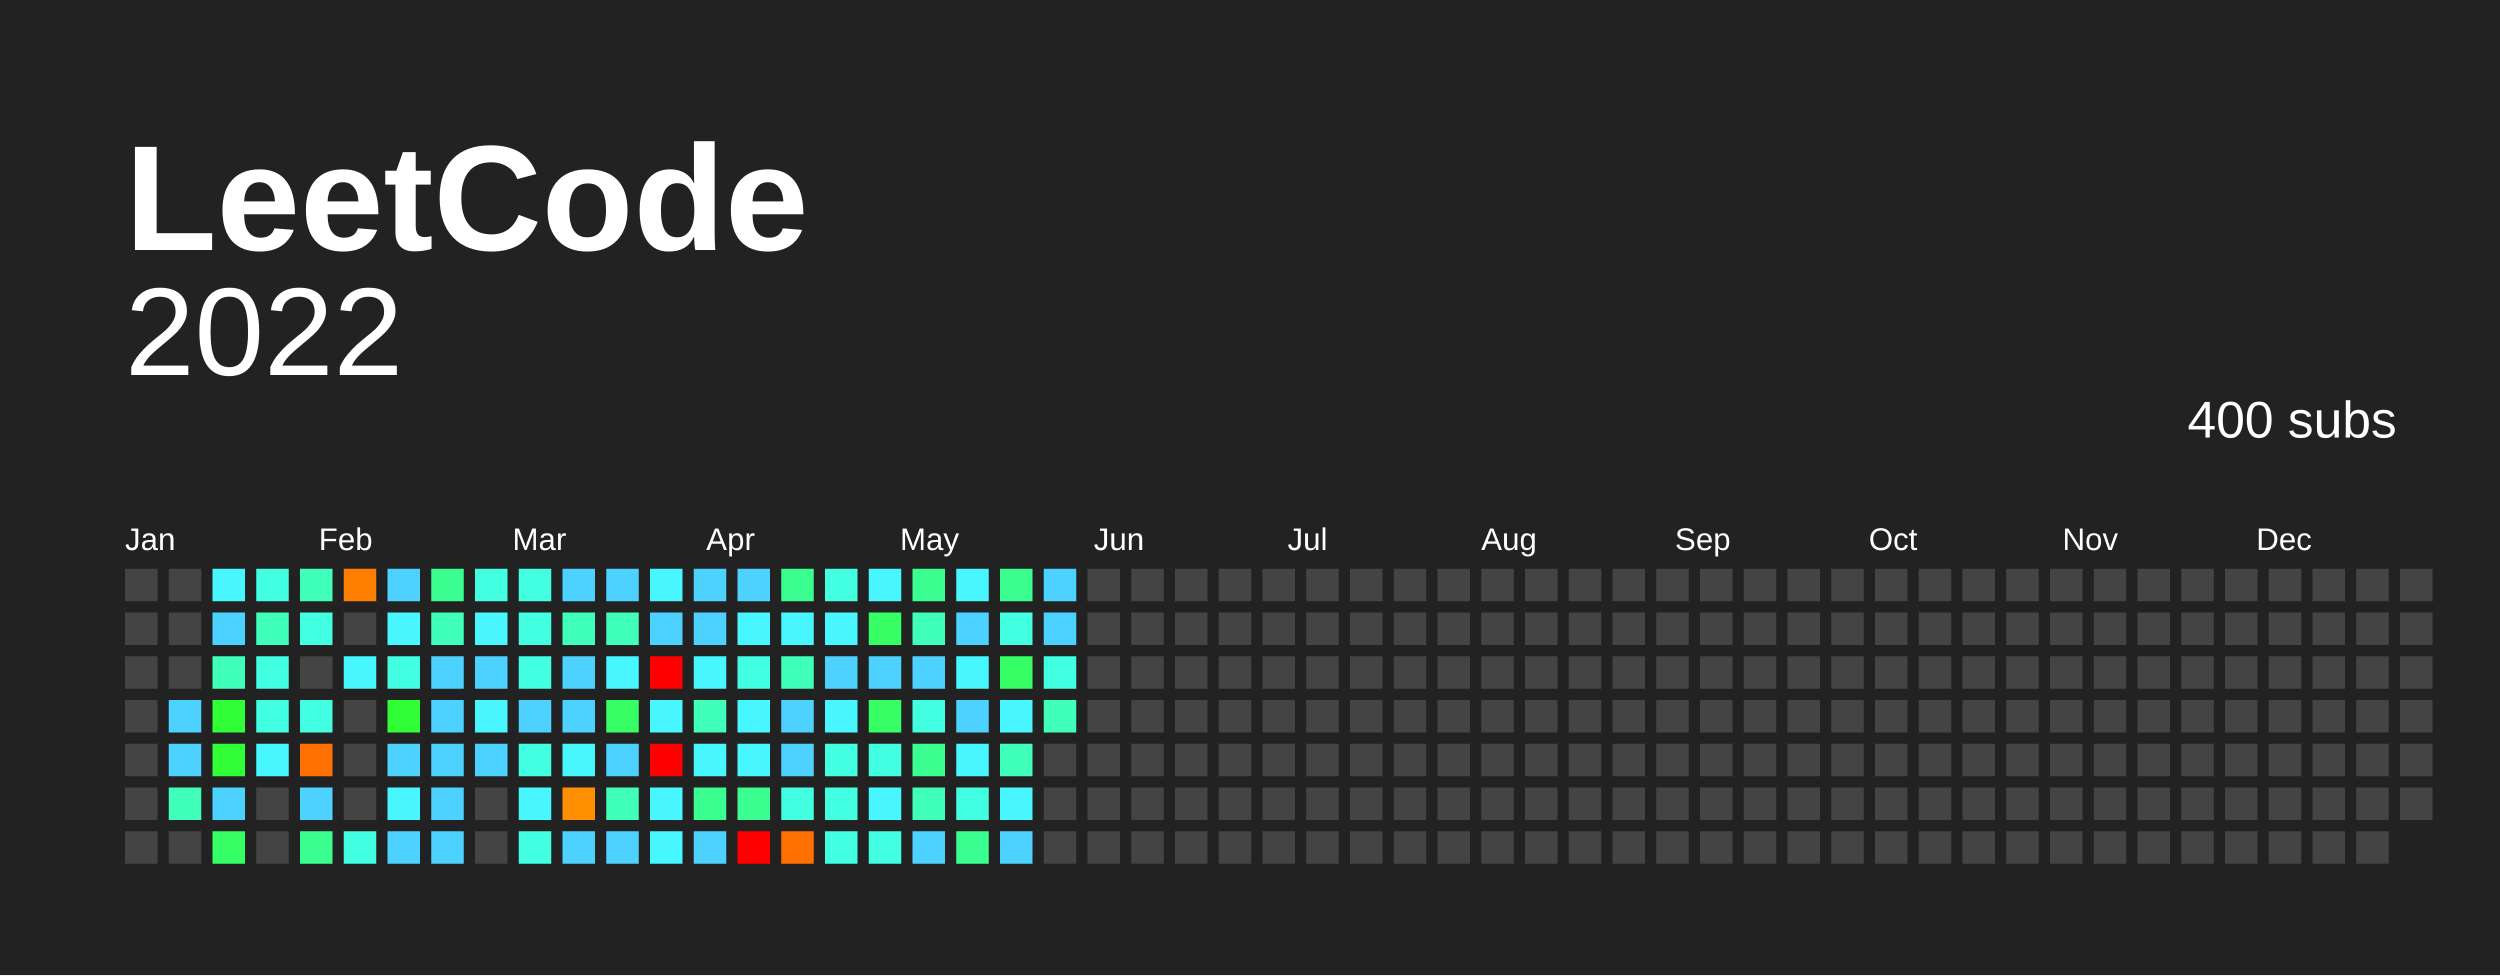
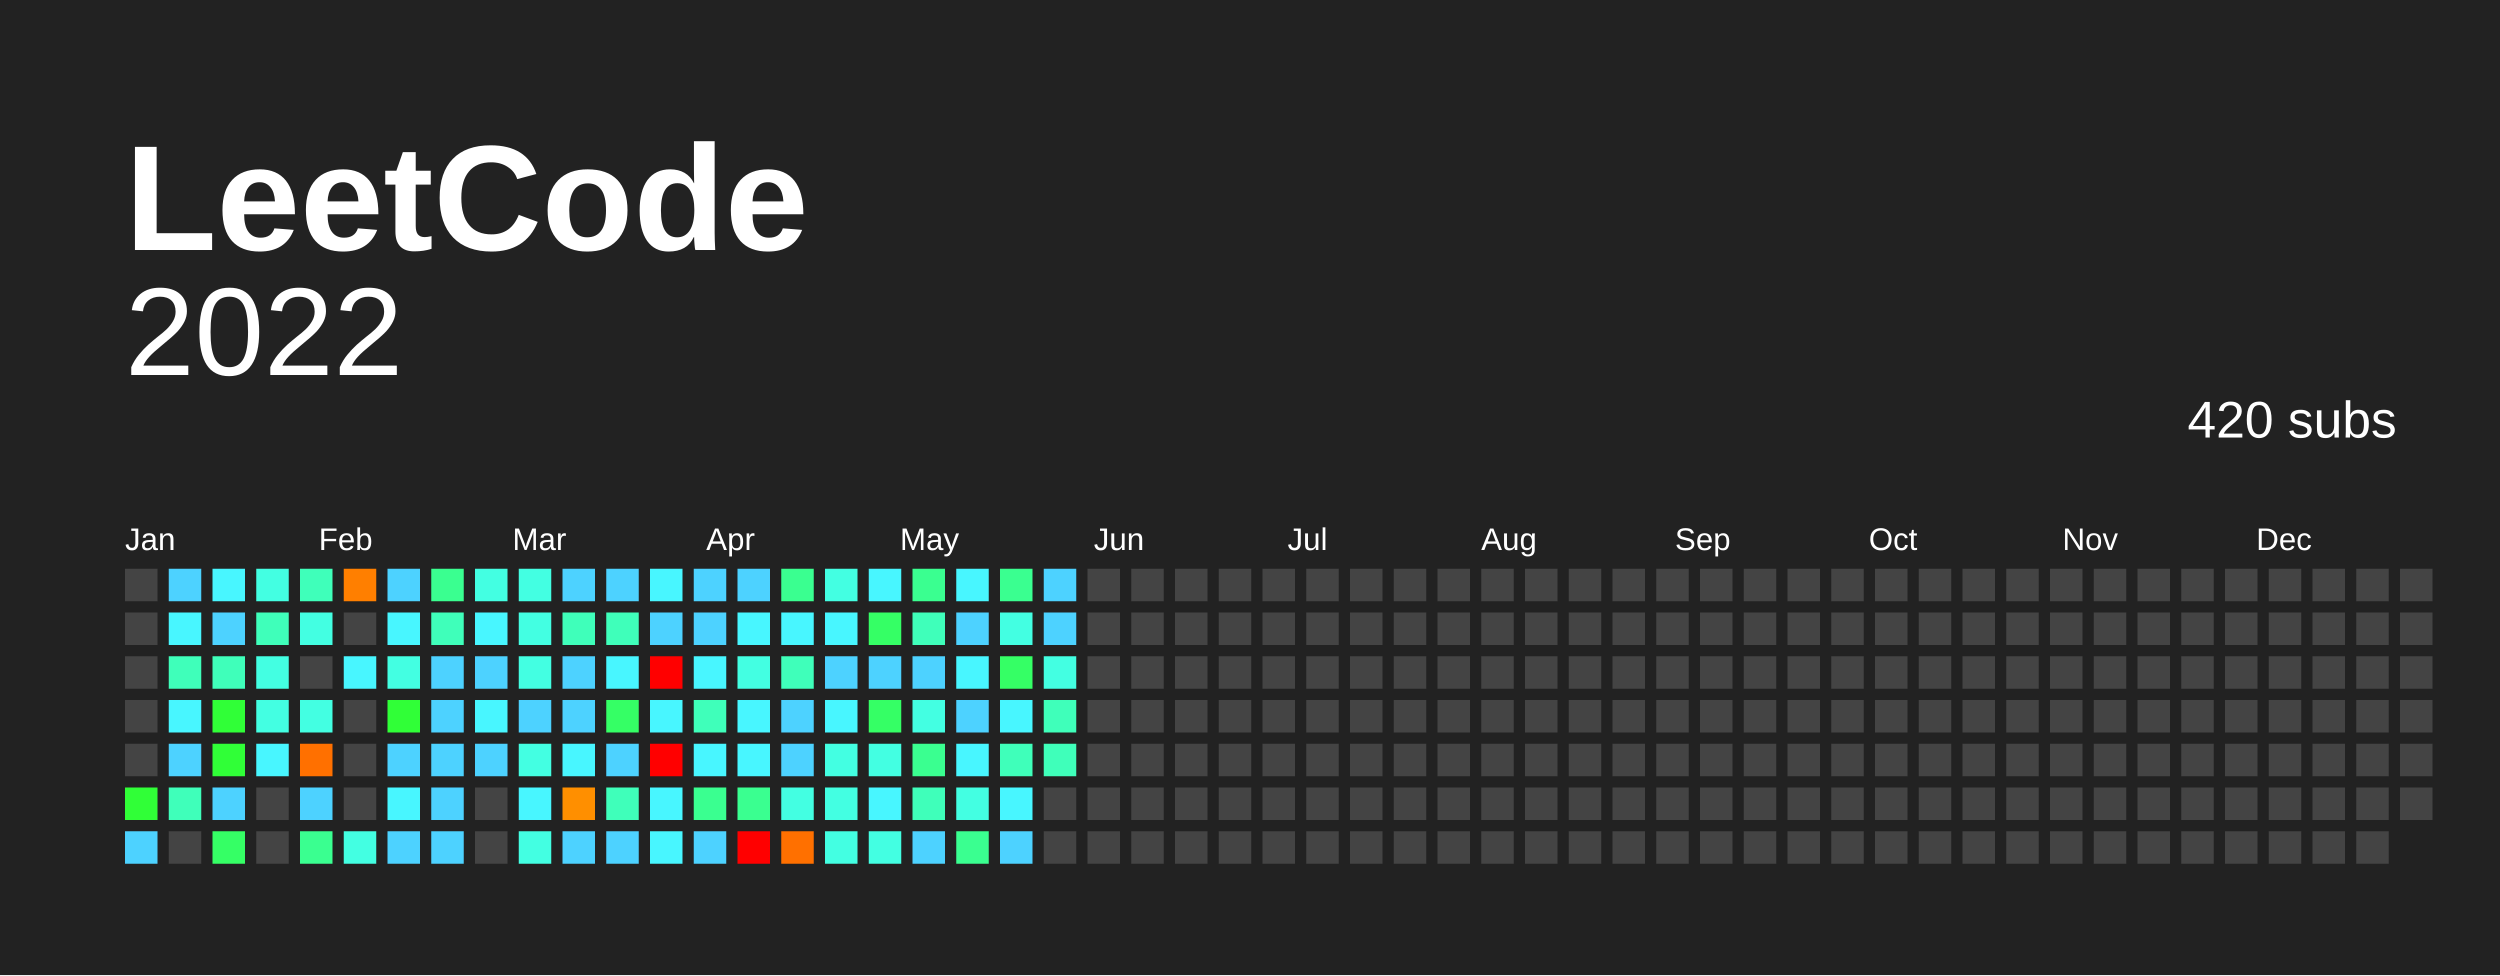
<svg xmlns="http://www.w3.org/2000/svg" baseProfile="full" height="78mm" version="1.1" viewBox="0,0,200,78" width="200mm">
  <defs />
  <rect fill="#222222" height="78" width="200" x="0" y="0" />
  <text fill="#FFFFFF" style="font-size:12px; font-family:Arial; font-weight:bold;" x="10" y="20"> LeetCode</text>
  <text alignment-baseline="hanging" fill="#FFFFFF" style="font-size:10.0px; font-family:Arial;" x="10" y="30">2022</text>
-   <text alignment-baseline="hanging" fill="#FFFFFF" style="font-size:4.125px; font-family:Arial;" x="175" y="35">400 subs</text>
+   <text alignment-baseline="hanging" fill="#FFFFFF" style="font-size:4.125px; font-family:Arial;" x="175" y="35">420 subs</text>
  <text fill="#FFFFFF" style="font-size:2.5px; font-family:Arial" x="10.0" y="44">Jan</text>
  <text fill="#FFFFFF" style="font-size:2.5px; font-family:Arial" x="25.5" y="44">Feb</text>
  <text fill="#FFFFFF" style="font-size:2.5px; font-family:Arial" x="41.0" y="44">Mar</text>
  <text fill="#FFFFFF" style="font-size:2.5px; font-family:Arial" x="56.5" y="44">Apr</text>
  <text fill="#FFFFFF" style="font-size:2.5px; font-family:Arial" x="72.0" y="44">May</text>
  <text fill="#FFFFFF" style="font-size:2.5px; font-family:Arial" x="87.5" y="44">Jun</text>
  <text fill="#FFFFFF" style="font-size:2.5px; font-family:Arial" x="103.0" y="44">Jul</text>
  <text fill="#FFFFFF" style="font-size:2.5px; font-family:Arial" x="118.5" y="44">Aug</text>
  <text fill="#FFFFFF" style="font-size:2.5px; font-family:Arial" x="134.0" y="44">Sep</text>
  <text fill="#FFFFFF" style="font-size:2.5px; font-family:Arial" x="149.5" y="44">Oct</text>
  <text fill="#FFFFFF" style="font-size:2.5px; font-family:Arial" x="165.0" y="44">Nov</text>
  <text fill="#FFFFFF" style="font-size:2.5px; font-family:Arial" x="180.5" y="44">Dec</text>
  <rect fill="#444444" height="2.6" width="2.6" x="10.0" y="45.5" />
  <rect fill="#444444" height="2.6" width="2.6" x="10.0" y="49.0" />
  <rect fill="#444444" height="2.6" width="2.6" x="10.0" y="52.5" />
  <rect fill="#444444" height="2.6" width="2.6" x="10.0" y="56.0" />
  <rect fill="#444444" height="2.6" width="2.6" x="10.0" y="59.5" />
-   <rect fill="#444444" height="2.6" width="2.6" x="10.0" y="63.0" />
-   <rect fill="#444444" height="2.6" width="2.6" x="10.0" y="66.5" />
-   <rect fill="#444444" height="2.6" width="2.6" x="13.5" y="45.5" />
-   <rect fill="#444444" height="2.6" width="2.6" x="13.5" y="49.0" />
-   <rect fill="#444444" height="2.6" width="2.6" x="13.5" y="52.5" />
-   <rect fill="#4dd2ff" height="2.6" width="2.6" x="13.5" y="56.0" />
+   <rect fill="#30ff37" height="2.6" width="2.6" x="10.0" y="63.0" />
+   <rect fill="#4dd2ff" height="2.6" width="2.6" x="10.0" y="66.5" />
+   <rect fill="#4dd2ff" height="2.6" width="2.6" x="13.5" y="45.5" />
+   <rect fill="#48f6ff" height="2.6" width="2.6" x="13.5" y="49.0" />
+   <rect fill="#3fffba" height="2.6" width="2.6" x="13.5" y="52.5" />
+   <rect fill="#48f6ff" height="2.6" width="2.6" x="13.5" y="56.0" />
  <rect fill="#4dd2ff" height="2.6" width="2.6" x="13.5" y="59.5" />
  <rect fill="#3fffba" height="2.6" width="2.6" x="13.5" y="63.0" />
  <rect fill="#444444" height="2.6" width="2.6" x="13.5" y="66.5" />
  <rect fill="#48f6ff" height="2.6" width="2.6" x="17.0" y="45.5" />
  <rect fill="#4dd2ff" height="2.6" width="2.6" x="17.0" y="49.0" />
  <rect fill="#3fffba" height="2.6" width="2.6" x="17.0" y="52.5" />
  <rect fill="#30ff37" height="2.6" width="2.6" x="17.0" y="56.0" />
  <rect fill="#30ff37" height="2.6" width="2.6" x="17.0" y="59.5" />
  <rect fill="#4dd2ff" height="2.6" width="2.6" x="17.0" y="63.0" />
  <rect fill="#35ff65" height="2.6" width="2.6" x="17.0" y="66.5" />
  <rect fill="#43ffe2" height="2.6" width="2.6" x="20.5" y="45.5" />
  <rect fill="#3fffba" height="2.6" width="2.6" x="20.5" y="49.0" />
  <rect fill="#43ffe2" height="2.6" width="2.6" x="20.5" y="52.5" />
  <rect fill="#43ffe2" height="2.6" width="2.6" x="20.5" y="56.0" />
  <rect fill="#48f6ff" height="2.6" width="2.6" x="20.5" y="59.5" />
  <rect fill="#444444" height="2.6" width="2.6" x="20.5" y="63.0" />
  <rect fill="#444444" height="2.6" width="2.6" x="20.5" y="66.5" />
  <rect fill="#3fffba" height="2.6" width="2.6" x="24.0" y="45.5" />
  <rect fill="#43ffe2" height="2.6" width="2.6" x="24.0" y="49.0" />
  <rect fill="#444444" height="2.6" width="2.6" x="24.0" y="52.5" />
  <rect fill="#43ffe2" height="2.6" width="2.6" x="24.0" y="56.0" />
  <rect fill="#ff7000" height="2.6" width="2.6" x="24.0" y="59.5" />
  <rect fill="#4dd2ff" height="2.6" width="2.6" x="24.0" y="63.0" />
  <rect fill="#3aff90" height="2.6" width="2.6" x="24.0" y="66.5" />
  <rect fill="#ff7f00" height="2.6" width="2.6" x="27.5" y="45.5" />
  <rect fill="#444444" height="2.6" width="2.6" x="27.5" y="49.0" />
  <rect fill="#48f6ff" height="2.6" width="2.6" x="27.5" y="52.5" />
  <rect fill="#444444" height="2.6" width="2.6" x="27.5" y="56.0" />
  <rect fill="#444444" height="2.6" width="2.6" x="27.5" y="59.5" />
  <rect fill="#444444" height="2.6" width="2.6" x="27.5" y="63.0" />
  <rect fill="#43ffe2" height="2.6" width="2.6" x="27.5" y="66.5" />
  <rect fill="#4dd2ff" height="2.6" width="2.6" x="31.0" y="45.5" />
  <rect fill="#48f6ff" height="2.6" width="2.6" x="31.0" y="49.0" />
  <rect fill="#43ffe2" height="2.6" width="2.6" x="31.0" y="52.5" />
  <rect fill="#30ff37" height="2.6" width="2.6" x="31.0" y="56.0" />
  <rect fill="#4dd2ff" height="2.6" width="2.6" x="31.0" y="59.5" />
  <rect fill="#48f6ff" height="2.6" width="2.6" x="31.0" y="63.0" />
  <rect fill="#4dd2ff" height="2.6" width="2.6" x="31.0" y="66.5" />
  <rect fill="#3aff90" height="2.6" width="2.6" x="34.5" y="45.5" />
  <rect fill="#3fffba" height="2.6" width="2.6" x="34.5" y="49.0" />
  <rect fill="#4dd2ff" height="2.6" width="2.6" x="34.5" y="52.5" />
  <rect fill="#4dd2ff" height="2.6" width="2.6" x="34.5" y="56.0" />
  <rect fill="#4dd2ff" height="2.6" width="2.6" x="34.5" y="59.5" />
  <rect fill="#4dd2ff" height="2.6" width="2.6" x="34.5" y="63.0" />
  <rect fill="#4dd2ff" height="2.6" width="2.6" x="34.5" y="66.5" />
  <rect fill="#43ffe2" height="2.6" width="2.6" x="38.0" y="45.5" />
  <rect fill="#48f6ff" height="2.6" width="2.6" x="38.0" y="49.0" />
  <rect fill="#4dd2ff" height="2.6" width="2.6" x="38.0" y="52.5" />
  <rect fill="#48f6ff" height="2.6" width="2.6" x="38.0" y="56.0" />
  <rect fill="#4dd2ff" height="2.6" width="2.6" x="38.0" y="59.5" />
  <rect fill="#444444" height="2.6" width="2.6" x="38.0" y="63.0" />
  <rect fill="#444444" height="2.6" width="2.6" x="38.0" y="66.5" />
  <rect fill="#43ffe2" height="2.6" width="2.6" x="41.5" y="45.5" />
  <rect fill="#43ffe2" height="2.6" width="2.6" x="41.5" y="49.0" />
  <rect fill="#43ffe2" height="2.6" width="2.6" x="41.5" y="52.5" />
  <rect fill="#4dd2ff" height="2.6" width="2.6" x="41.5" y="56.0" />
  <rect fill="#43ffe2" height="2.6" width="2.6" x="41.5" y="59.5" />
  <rect fill="#48f6ff" height="2.6" width="2.6" x="41.5" y="63.0" />
  <rect fill="#43ffe2" height="2.6" width="2.6" x="41.5" y="66.5" />
  <rect fill="#4dd2ff" height="2.6" width="2.6" x="45.0" y="45.5" />
  <rect fill="#3fffba" height="2.6" width="2.6" x="45.0" y="49.0" />
  <rect fill="#4dd2ff" height="2.6" width="2.6" x="45.0" y="52.5" />
  <rect fill="#4dd2ff" height="2.6" width="2.6" x="45.0" y="56.0" />
  <rect fill="#48f6ff" height="2.6" width="2.6" x="45.0" y="59.5" />
  <rect fill="#ff8f00" height="2.6" width="2.6" x="45.0" y="63.0" />
  <rect fill="#4dd2ff" height="2.6" width="2.6" x="45.0" y="66.5" />
  <rect fill="#4dd2ff" height="2.6" width="2.6" x="48.5" y="45.5" />
  <rect fill="#3fffba" height="2.6" width="2.6" x="48.5" y="49.0" />
  <rect fill="#48f6ff" height="2.6" width="2.6" x="48.5" y="52.5" />
  <rect fill="#35ff65" height="2.6" width="2.6" x="48.5" y="56.0" />
  <rect fill="#4dd2ff" height="2.6" width="2.6" x="48.5" y="59.5" />
  <rect fill="#3fffba" height="2.6" width="2.6" x="48.5" y="63.0" />
  <rect fill="#4dd2ff" height="2.6" width="2.6" x="48.5" y="66.5" />
  <rect fill="#48f6ff" height="2.6" width="2.6" x="52.0" y="45.5" />
  <rect fill="#4dd2ff" height="2.6" width="2.6" x="52.0" y="49.0" />
  <rect fill="red" height="2.6" width="2.6" x="52.0" y="52.5" />
  <rect fill="#48f6ff" height="2.6" width="2.6" x="52.0" y="56.0" />
  <rect fill="red" height="2.6" width="2.6" x="52.0" y="59.5" />
  <rect fill="#48f6ff" height="2.6" width="2.6" x="52.0" y="63.0" />
  <rect fill="#48f6ff" height="2.6" width="2.6" x="52.0" y="66.5" />
  <rect fill="#4dd2ff" height="2.6" width="2.6" x="55.5" y="45.5" />
  <rect fill="#4dd2ff" height="2.6" width="2.6" x="55.5" y="49.0" />
  <rect fill="#48f6ff" height="2.6" width="2.6" x="55.5" y="52.5" />
  <rect fill="#3fffba" height="2.6" width="2.6" x="55.5" y="56.0" />
  <rect fill="#48f6ff" height="2.6" width="2.6" x="55.5" y="59.5" />
  <rect fill="#3aff90" height="2.6" width="2.6" x="55.5" y="63.0" />
  <rect fill="#4dd2ff" height="2.6" width="2.6" x="55.5" y="66.5" />
  <rect fill="#4dd2ff" height="2.6" width="2.6" x="59.0" y="45.5" />
  <rect fill="#48f6ff" height="2.6" width="2.6" x="59.0" y="49.0" />
  <rect fill="#43ffe2" height="2.6" width="2.6" x="59.0" y="52.5" />
  <rect fill="#48f6ff" height="2.6" width="2.6" x="59.0" y="56.0" />
  <rect fill="#48f6ff" height="2.6" width="2.6" x="59.0" y="59.5" />
  <rect fill="#3aff90" height="2.6" width="2.6" x="59.0" y="63.0" />
  <rect fill="red" height="2.6" width="2.6" x="59.0" y="66.5" />
  <rect fill="#3aff90" height="2.6" width="2.6" x="62.5" y="45.5" />
  <rect fill="#48f6ff" height="2.6" width="2.6" x="62.5" y="49.0" />
  <rect fill="#3fffba" height="2.6" width="2.6" x="62.5" y="52.5" />
  <rect fill="#4dd2ff" height="2.6" width="2.6" x="62.5" y="56.0" />
  <rect fill="#4dd2ff" height="2.6" width="2.6" x="62.5" y="59.5" />
  <rect fill="#43ffe2" height="2.6" width="2.6" x="62.5" y="63.0" />
  <rect fill="#ff7000" height="2.6" width="2.6" x="62.5" y="66.5" />
  <rect fill="#43ffe2" height="2.6" width="2.6" x="66.0" y="45.5" />
  <rect fill="#48f6ff" height="2.6" width="2.6" x="66.0" y="49.0" />
  <rect fill="#4dd2ff" height="2.6" width="2.6" x="66.0" y="52.5" />
  <rect fill="#48f6ff" height="2.6" width="2.6" x="66.0" y="56.0" />
  <rect fill="#43ffe2" height="2.6" width="2.6" x="66.0" y="59.5" />
  <rect fill="#43ffe2" height="2.6" width="2.6" x="66.0" y="63.0" />
  <rect fill="#43ffe2" height="2.6" width="2.6" x="66.0" y="66.5" />
  <rect fill="#48f6ff" height="2.6" width="2.6" x="69.5" y="45.5" />
  <rect fill="#35ff65" height="2.6" width="2.6" x="69.5" y="49.0" />
  <rect fill="#4dd2ff" height="2.6" width="2.6" x="69.5" y="52.5" />
  <rect fill="#35ff65" height="2.6" width="2.6" x="69.5" y="56.0" />
  <rect fill="#43ffe2" height="2.6" width="2.6" x="69.5" y="59.5" />
  <rect fill="#48f6ff" height="2.6" width="2.6" x="69.5" y="63.0" />
  <rect fill="#43ffe2" height="2.6" width="2.6" x="69.5" y="66.5" />
  <rect fill="#3aff90" height="2.6" width="2.6" x="73.0" y="45.5" />
  <rect fill="#3fffba" height="2.6" width="2.6" x="73.0" y="49.0" />
  <rect fill="#4dd2ff" height="2.6" width="2.6" x="73.0" y="52.5" />
  <rect fill="#43ffe2" height="2.6" width="2.6" x="73.0" y="56.0" />
  <rect fill="#3aff90" height="2.6" width="2.6" x="73.0" y="59.5" />
  <rect fill="#3fffba" height="2.6" width="2.6" x="73.0" y="63.0" />
  <rect fill="#4dd2ff" height="2.6" width="2.6" x="73.0" y="66.5" />
  <rect fill="#48f6ff" height="2.6" width="2.6" x="76.5" y="45.5" />
  <rect fill="#4dd2ff" height="2.6" width="2.6" x="76.5" y="49.0" />
  <rect fill="#48f6ff" height="2.6" width="2.6" x="76.5" y="52.5" />
  <rect fill="#4dd2ff" height="2.6" width="2.6" x="76.5" y="56.0" />
  <rect fill="#48f6ff" height="2.6" width="2.6" x="76.5" y="59.5" />
  <rect fill="#43ffe2" height="2.6" width="2.6" x="76.5" y="63.0" />
  <rect fill="#3aff90" height="2.6" width="2.6" x="76.5" y="66.5" />
  <rect fill="#3aff90" height="2.6" width="2.6" x="80.0" y="45.5" />
  <rect fill="#43ffe2" height="2.6" width="2.6" x="80.0" y="49.0" />
  <rect fill="#35ff65" height="2.6" width="2.6" x="80.0" y="52.5" />
  <rect fill="#48f6ff" height="2.6" width="2.6" x="80.0" y="56.0" />
  <rect fill="#3fffba" height="2.6" width="2.6" x="80.0" y="59.5" />
  <rect fill="#48f6ff" height="2.6" width="2.6" x="80.0" y="63.0" />
  <rect fill="#4dd2ff" height="2.6" width="2.6" x="80.0" y="66.5" />
  <rect fill="#4dd2ff" height="2.6" width="2.6" x="83.5" y="45.5" />
  <rect fill="#4dd2ff" height="2.6" width="2.6" x="83.5" y="49.0" />
  <rect fill="#43ffe2" height="2.6" width="2.6" x="83.5" y="52.5" />
  <rect fill="#3fffba" height="2.6" width="2.6" x="83.5" y="56.0" />
-   <rect fill="#444444" height="2.6" width="2.6" x="83.5" y="59.5" />
+   <rect fill="#3fffba" height="2.6" width="2.6" x="83.5" y="59.5" />
  <rect fill="#444444" height="2.6" width="2.6" x="83.5" y="63.0" />
  <rect fill="#444444" height="2.6" width="2.6" x="83.5" y="66.5" />
  <rect fill="#444444" height="2.6" width="2.6" x="87.0" y="45.5" />
  <rect fill="#444444" height="2.6" width="2.6" x="87.0" y="49.0" />
  <rect fill="#444444" height="2.6" width="2.6" x="87.0" y="52.5" />
  <rect fill="#444444" height="2.6" width="2.6" x="87.0" y="56.0" />
  <rect fill="#444444" height="2.6" width="2.6" x="87.0" y="59.5" />
  <rect fill="#444444" height="2.6" width="2.6" x="87.0" y="63.0" />
  <rect fill="#444444" height="2.6" width="2.6" x="87.0" y="66.5" />
  <rect fill="#444444" height="2.6" width="2.6" x="90.5" y="45.5" />
  <rect fill="#444444" height="2.6" width="2.6" x="90.5" y="49.0" />
  <rect fill="#444444" height="2.6" width="2.6" x="90.5" y="52.5" />
  <rect fill="#444444" height="2.6" width="2.6" x="90.5" y="56.0" />
  <rect fill="#444444" height="2.6" width="2.6" x="90.5" y="59.5" />
  <rect fill="#444444" height="2.6" width="2.6" x="90.5" y="63.0" />
  <rect fill="#444444" height="2.6" width="2.6" x="90.5" y="66.5" />
  <rect fill="#444444" height="2.6" width="2.6" x="94.0" y="45.5" />
  <rect fill="#444444" height="2.6" width="2.6" x="94.0" y="49.0" />
  <rect fill="#444444" height="2.6" width="2.6" x="94.0" y="52.5" />
  <rect fill="#444444" height="2.6" width="2.6" x="94.0" y="56.0" />
  <rect fill="#444444" height="2.6" width="2.6" x="94.0" y="59.5" />
  <rect fill="#444444" height="2.6" width="2.6" x="94.0" y="63.0" />
  <rect fill="#444444" height="2.6" width="2.6" x="94.0" y="66.5" />
  <rect fill="#444444" height="2.6" width="2.6" x="97.5" y="45.5" />
  <rect fill="#444444" height="2.6" width="2.6" x="97.5" y="49.0" />
  <rect fill="#444444" height="2.6" width="2.6" x="97.5" y="52.5" />
  <rect fill="#444444" height="2.6" width="2.6" x="97.5" y="56.0" />
  <rect fill="#444444" height="2.6" width="2.6" x="97.5" y="59.5" />
  <rect fill="#444444" height="2.6" width="2.6" x="97.5" y="63.0" />
  <rect fill="#444444" height="2.6" width="2.6" x="97.5" y="66.5" />
  <rect fill="#444444" height="2.6" width="2.6" x="101.0" y="45.5" />
  <rect fill="#444444" height="2.6" width="2.6" x="101.0" y="49.0" />
  <rect fill="#444444" height="2.6" width="2.6" x="101.0" y="52.5" />
  <rect fill="#444444" height="2.6" width="2.6" x="101.0" y="56.0" />
  <rect fill="#444444" height="2.6" width="2.6" x="101.0" y="59.5" />
  <rect fill="#444444" height="2.6" width="2.6" x="101.0" y="63.0" />
  <rect fill="#444444" height="2.6" width="2.6" x="101.0" y="66.5" />
  <rect fill="#444444" height="2.6" width="2.6" x="104.5" y="45.5" />
  <rect fill="#444444" height="2.6" width="2.6" x="104.5" y="49.0" />
  <rect fill="#444444" height="2.6" width="2.6" x="104.5" y="52.5" />
  <rect fill="#444444" height="2.6" width="2.6" x="104.5" y="56.0" />
  <rect fill="#444444" height="2.6" width="2.6" x="104.5" y="59.5" />
  <rect fill="#444444" height="2.6" width="2.6" x="104.5" y="63.0" />
  <rect fill="#444444" height="2.6" width="2.6" x="104.5" y="66.5" />
  <rect fill="#444444" height="2.6" width="2.6" x="108.0" y="45.5" />
  <rect fill="#444444" height="2.6" width="2.6" x="108.0" y="49.0" />
  <rect fill="#444444" height="2.6" width="2.6" x="108.0" y="52.5" />
  <rect fill="#444444" height="2.6" width="2.6" x="108.0" y="56.0" />
  <rect fill="#444444" height="2.6" width="2.6" x="108.0" y="59.5" />
  <rect fill="#444444" height="2.6" width="2.6" x="108.0" y="63.0" />
  <rect fill="#444444" height="2.6" width="2.6" x="108.0" y="66.5" />
  <rect fill="#444444" height="2.6" width="2.6" x="111.5" y="45.5" />
  <rect fill="#444444" height="2.6" width="2.6" x="111.5" y="49.0" />
  <rect fill="#444444" height="2.6" width="2.6" x="111.5" y="52.5" />
  <rect fill="#444444" height="2.6" width="2.6" x="111.5" y="56.0" />
  <rect fill="#444444" height="2.6" width="2.6" x="111.5" y="59.5" />
  <rect fill="#444444" height="2.6" width="2.6" x="111.5" y="63.0" />
  <rect fill="#444444" height="2.6" width="2.6" x="111.5" y="66.5" />
  <rect fill="#444444" height="2.6" width="2.6" x="115.0" y="45.5" />
  <rect fill="#444444" height="2.6" width="2.6" x="115.0" y="49.0" />
  <rect fill="#444444" height="2.6" width="2.6" x="115.0" y="52.5" />
  <rect fill="#444444" height="2.6" width="2.6" x="115.0" y="56.0" />
  <rect fill="#444444" height="2.6" width="2.6" x="115.0" y="59.5" />
  <rect fill="#444444" height="2.6" width="2.6" x="115.0" y="63.0" />
  <rect fill="#444444" height="2.6" width="2.6" x="115.0" y="66.5" />
  <rect fill="#444444" height="2.6" width="2.6" x="118.5" y="45.5" />
  <rect fill="#444444" height="2.6" width="2.6" x="118.5" y="49.0" />
  <rect fill="#444444" height="2.6" width="2.6" x="118.5" y="52.5" />
  <rect fill="#444444" height="2.6" width="2.6" x="118.5" y="56.0" />
  <rect fill="#444444" height="2.6" width="2.6" x="118.5" y="59.5" />
  <rect fill="#444444" height="2.6" width="2.6" x="118.5" y="63.0" />
  <rect fill="#444444" height="2.6" width="2.6" x="118.5" y="66.5" />
  <rect fill="#444444" height="2.6" width="2.6" x="122.0" y="45.5" />
  <rect fill="#444444" height="2.6" width="2.6" x="122.0" y="49.0" />
  <rect fill="#444444" height="2.6" width="2.6" x="122.0" y="52.5" />
  <rect fill="#444444" height="2.6" width="2.6" x="122.0" y="56.0" />
  <rect fill="#444444" height="2.6" width="2.6" x="122.0" y="59.5" />
  <rect fill="#444444" height="2.6" width="2.6" x="122.0" y="63.0" />
  <rect fill="#444444" height="2.6" width="2.6" x="122.0" y="66.5" />
  <rect fill="#444444" height="2.6" width="2.6" x="125.5" y="45.5" />
  <rect fill="#444444" height="2.6" width="2.6" x="125.5" y="49.0" />
  <rect fill="#444444" height="2.6" width="2.6" x="125.5" y="52.5" />
  <rect fill="#444444" height="2.6" width="2.6" x="125.5" y="56.0" />
  <rect fill="#444444" height="2.6" width="2.6" x="125.5" y="59.5" />
  <rect fill="#444444" height="2.6" width="2.6" x="125.5" y="63.0" />
  <rect fill="#444444" height="2.6" width="2.6" x="125.5" y="66.5" />
  <rect fill="#444444" height="2.6" width="2.6" x="129.0" y="45.5" />
  <rect fill="#444444" height="2.6" width="2.6" x="129.0" y="49.0" />
  <rect fill="#444444" height="2.6" width="2.6" x="129.0" y="52.5" />
  <rect fill="#444444" height="2.6" width="2.6" x="129.0" y="56.0" />
  <rect fill="#444444" height="2.6" width="2.6" x="129.0" y="59.5" />
  <rect fill="#444444" height="2.6" width="2.6" x="129.0" y="63.0" />
  <rect fill="#444444" height="2.6" width="2.6" x="129.0" y="66.5" />
  <rect fill="#444444" height="2.6" width="2.6" x="132.5" y="45.5" />
  <rect fill="#444444" height="2.6" width="2.6" x="132.5" y="49.0" />
  <rect fill="#444444" height="2.6" width="2.6" x="132.5" y="52.5" />
  <rect fill="#444444" height="2.6" width="2.6" x="132.5" y="56.0" />
  <rect fill="#444444" height="2.6" width="2.6" x="132.5" y="59.5" />
  <rect fill="#444444" height="2.6" width="2.6" x="132.5" y="63.0" />
  <rect fill="#444444" height="2.6" width="2.6" x="132.5" y="66.5" />
  <rect fill="#444444" height="2.6" width="2.6" x="136.0" y="45.5" />
  <rect fill="#444444" height="2.6" width="2.6" x="136.0" y="49.0" />
  <rect fill="#444444" height="2.6" width="2.6" x="136.0" y="52.5" />
  <rect fill="#444444" height="2.6" width="2.6" x="136.0" y="56.0" />
  <rect fill="#444444" height="2.6" width="2.6" x="136.0" y="59.5" />
  <rect fill="#444444" height="2.6" width="2.6" x="136.0" y="63.0" />
  <rect fill="#444444" height="2.6" width="2.6" x="136.0" y="66.5" />
  <rect fill="#444444" height="2.6" width="2.6" x="139.5" y="45.5" />
  <rect fill="#444444" height="2.6" width="2.6" x="139.5" y="49.0" />
  <rect fill="#444444" height="2.6" width="2.6" x="139.5" y="52.5" />
  <rect fill="#444444" height="2.6" width="2.6" x="139.5" y="56.0" />
  <rect fill="#444444" height="2.6" width="2.6" x="139.5" y="59.5" />
  <rect fill="#444444" height="2.6" width="2.6" x="139.5" y="63.0" />
  <rect fill="#444444" height="2.6" width="2.6" x="139.5" y="66.5" />
  <rect fill="#444444" height="2.6" width="2.6" x="143.0" y="45.5" />
  <rect fill="#444444" height="2.6" width="2.6" x="143.0" y="49.0" />
  <rect fill="#444444" height="2.6" width="2.6" x="143.0" y="52.5" />
  <rect fill="#444444" height="2.6" width="2.6" x="143.0" y="56.0" />
  <rect fill="#444444" height="2.6" width="2.6" x="143.0" y="59.5" />
  <rect fill="#444444" height="2.6" width="2.6" x="143.0" y="63.0" />
  <rect fill="#444444" height="2.6" width="2.6" x="143.0" y="66.5" />
  <rect fill="#444444" height="2.6" width="2.6" x="146.5" y="45.5" />
  <rect fill="#444444" height="2.6" width="2.6" x="146.5" y="49.0" />
  <rect fill="#444444" height="2.6" width="2.6" x="146.5" y="52.5" />
  <rect fill="#444444" height="2.6" width="2.6" x="146.5" y="56.0" />
  <rect fill="#444444" height="2.6" width="2.6" x="146.5" y="59.5" />
  <rect fill="#444444" height="2.6" width="2.6" x="146.5" y="63.0" />
  <rect fill="#444444" height="2.6" width="2.6" x="146.5" y="66.5" />
  <rect fill="#444444" height="2.6" width="2.6" x="150.0" y="45.5" />
  <rect fill="#444444" height="2.6" width="2.6" x="150.0" y="49.0" />
  <rect fill="#444444" height="2.6" width="2.6" x="150.0" y="52.5" />
  <rect fill="#444444" height="2.6" width="2.6" x="150.0" y="56.0" />
  <rect fill="#444444" height="2.6" width="2.6" x="150.0" y="59.5" />
  <rect fill="#444444" height="2.6" width="2.6" x="150.0" y="63.0" />
  <rect fill="#444444" height="2.6" width="2.6" x="150.0" y="66.5" />
  <rect fill="#444444" height="2.6" width="2.6" x="153.5" y="45.5" />
  <rect fill="#444444" height="2.6" width="2.6" x="153.5" y="49.0" />
  <rect fill="#444444" height="2.6" width="2.6" x="153.5" y="52.5" />
  <rect fill="#444444" height="2.6" width="2.6" x="153.5" y="56.0" />
  <rect fill="#444444" height="2.6" width="2.6" x="153.5" y="59.5" />
  <rect fill="#444444" height="2.6" width="2.6" x="153.5" y="63.0" />
  <rect fill="#444444" height="2.6" width="2.6" x="153.5" y="66.5" />
  <rect fill="#444444" height="2.6" width="2.6" x="157.0" y="45.5" />
  <rect fill="#444444" height="2.6" width="2.6" x="157.0" y="49.0" />
  <rect fill="#444444" height="2.6" width="2.6" x="157.0" y="52.5" />
  <rect fill="#444444" height="2.6" width="2.6" x="157.0" y="56.0" />
  <rect fill="#444444" height="2.6" width="2.6" x="157.0" y="59.5" />
  <rect fill="#444444" height="2.6" width="2.6" x="157.0" y="63.0" />
  <rect fill="#444444" height="2.6" width="2.6" x="157.0" y="66.5" />
  <rect fill="#444444" height="2.6" width="2.6" x="160.5" y="45.5" />
  <rect fill="#444444" height="2.6" width="2.6" x="160.5" y="49.0" />
  <rect fill="#444444" height="2.6" width="2.6" x="160.5" y="52.5" />
  <rect fill="#444444" height="2.6" width="2.6" x="160.5" y="56.0" />
  <rect fill="#444444" height="2.6" width="2.6" x="160.5" y="59.5" />
  <rect fill="#444444" height="2.6" width="2.6" x="160.5" y="63.0" />
  <rect fill="#444444" height="2.6" width="2.6" x="160.5" y="66.5" />
  <rect fill="#444444" height="2.6" width="2.6" x="164.0" y="45.5" />
  <rect fill="#444444" height="2.6" width="2.6" x="164.0" y="49.0" />
  <rect fill="#444444" height="2.6" width="2.6" x="164.0" y="52.5" />
  <rect fill="#444444" height="2.6" width="2.6" x="164.0" y="56.0" />
  <rect fill="#444444" height="2.6" width="2.6" x="164.0" y="59.5" />
  <rect fill="#444444" height="2.6" width="2.6" x="164.0" y="63.0" />
  <rect fill="#444444" height="2.6" width="2.6" x="164.0" y="66.5" />
  <rect fill="#444444" height="2.6" width="2.6" x="167.5" y="45.5" />
  <rect fill="#444444" height="2.6" width="2.6" x="167.5" y="49.0" />
  <rect fill="#444444" height="2.6" width="2.6" x="167.5" y="52.5" />
  <rect fill="#444444" height="2.6" width="2.6" x="167.5" y="56.0" />
  <rect fill="#444444" height="2.6" width="2.6" x="167.5" y="59.5" />
  <rect fill="#444444" height="2.6" width="2.6" x="167.5" y="63.0" />
  <rect fill="#444444" height="2.6" width="2.6" x="167.5" y="66.5" />
  <rect fill="#444444" height="2.6" width="2.6" x="171.0" y="45.5" />
  <rect fill="#444444" height="2.6" width="2.6" x="171.0" y="49.0" />
  <rect fill="#444444" height="2.6" width="2.6" x="171.0" y="52.5" />
  <rect fill="#444444" height="2.6" width="2.6" x="171.0" y="56.0" />
  <rect fill="#444444" height="2.6" width="2.6" x="171.0" y="59.5" />
  <rect fill="#444444" height="2.6" width="2.6" x="171.0" y="63.0" />
  <rect fill="#444444" height="2.6" width="2.6" x="171.0" y="66.5" />
  <rect fill="#444444" height="2.6" width="2.6" x="174.5" y="45.5" />
  <rect fill="#444444" height="2.6" width="2.6" x="174.5" y="49.0" />
  <rect fill="#444444" height="2.6" width="2.6" x="174.5" y="52.5" />
  <rect fill="#444444" height="2.6" width="2.6" x="174.5" y="56.0" />
  <rect fill="#444444" height="2.6" width="2.6" x="174.5" y="59.5" />
  <rect fill="#444444" height="2.6" width="2.6" x="174.5" y="63.0" />
  <rect fill="#444444" height="2.6" width="2.6" x="174.5" y="66.5" />
  <rect fill="#444444" height="2.6" width="2.6" x="178.0" y="45.5" />
  <rect fill="#444444" height="2.6" width="2.6" x="178.0" y="49.0" />
  <rect fill="#444444" height="2.6" width="2.6" x="178.0" y="52.5" />
  <rect fill="#444444" height="2.6" width="2.6" x="178.0" y="56.0" />
  <rect fill="#444444" height="2.6" width="2.6" x="178.0" y="59.5" />
  <rect fill="#444444" height="2.6" width="2.6" x="178.0" y="63.0" />
  <rect fill="#444444" height="2.6" width="2.6" x="178.0" y="66.5" />
  <rect fill="#444444" height="2.6" width="2.6" x="181.5" y="45.5" />
  <rect fill="#444444" height="2.6" width="2.6" x="181.5" y="49.0" />
  <rect fill="#444444" height="2.6" width="2.6" x="181.5" y="52.5" />
  <rect fill="#444444" height="2.6" width="2.6" x="181.5" y="56.0" />
  <rect fill="#444444" height="2.6" width="2.6" x="181.5" y="59.5" />
  <rect fill="#444444" height="2.6" width="2.6" x="181.5" y="63.0" />
  <rect fill="#444444" height="2.6" width="2.6" x="181.5" y="66.5" />
  <rect fill="#444444" height="2.6" width="2.6" x="185.0" y="45.5" />
  <rect fill="#444444" height="2.6" width="2.6" x="185.0" y="49.0" />
  <rect fill="#444444" height="2.6" width="2.6" x="185.0" y="52.5" />
  <rect fill="#444444" height="2.6" width="2.6" x="185.0" y="56.0" />
  <rect fill="#444444" height="2.6" width="2.6" x="185.0" y="59.5" />
  <rect fill="#444444" height="2.6" width="2.6" x="185.0" y="63.0" />
  <rect fill="#444444" height="2.6" width="2.6" x="185.0" y="66.5" />
  <rect fill="#444444" height="2.6" width="2.6" x="188.5" y="45.5" />
  <rect fill="#444444" height="2.6" width="2.6" x="188.5" y="49.0" />
  <rect fill="#444444" height="2.6" width="2.6" x="188.5" y="52.5" />
  <rect fill="#444444" height="2.6" width="2.6" x="188.5" y="56.0" />
  <rect fill="#444444" height="2.6" width="2.6" x="188.5" y="59.5" />
  <rect fill="#444444" height="2.6" width="2.6" x="188.5" y="63.0" />
  <rect fill="#444444" height="2.6" width="2.6" x="188.5" y="66.5" />
  <rect fill="#444444" height="2.6" width="2.6" x="192.0" y="45.5" />
  <rect fill="#444444" height="2.6" width="2.6" x="192.0" y="49.0" />
  <rect fill="#444444" height="2.6" width="2.6" x="192.0" y="52.5" />
  <rect fill="#444444" height="2.6" width="2.6" x="192.0" y="56.0" />
  <rect fill="#444444" height="2.6" width="2.6" x="192.0" y="59.5" />
  <rect fill="#444444" height="2.6" width="2.6" x="192.0" y="63.0" />
</svg>
